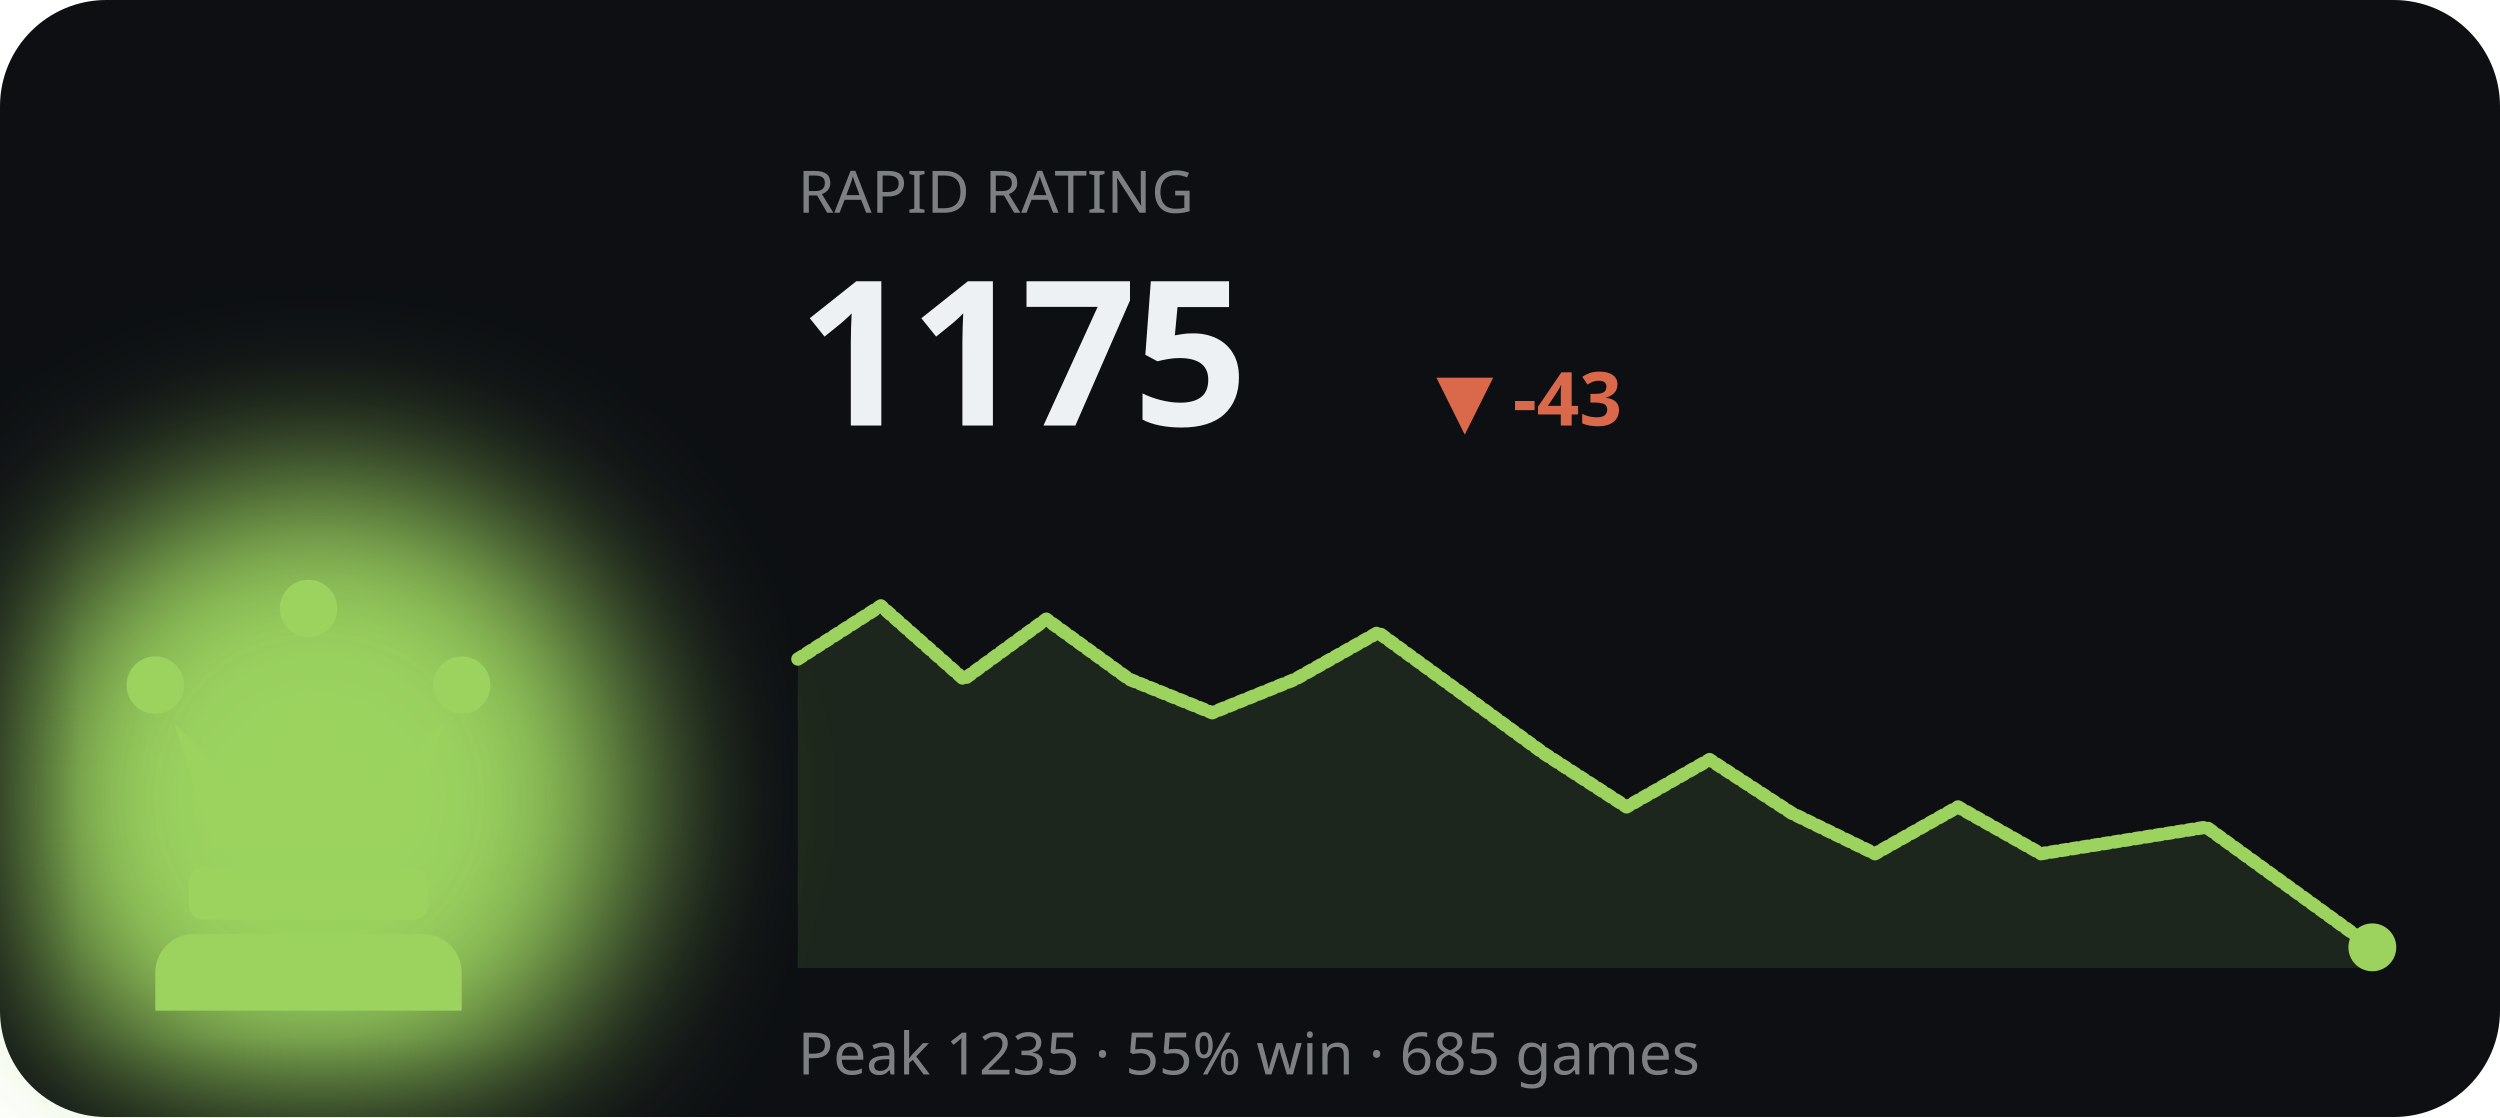
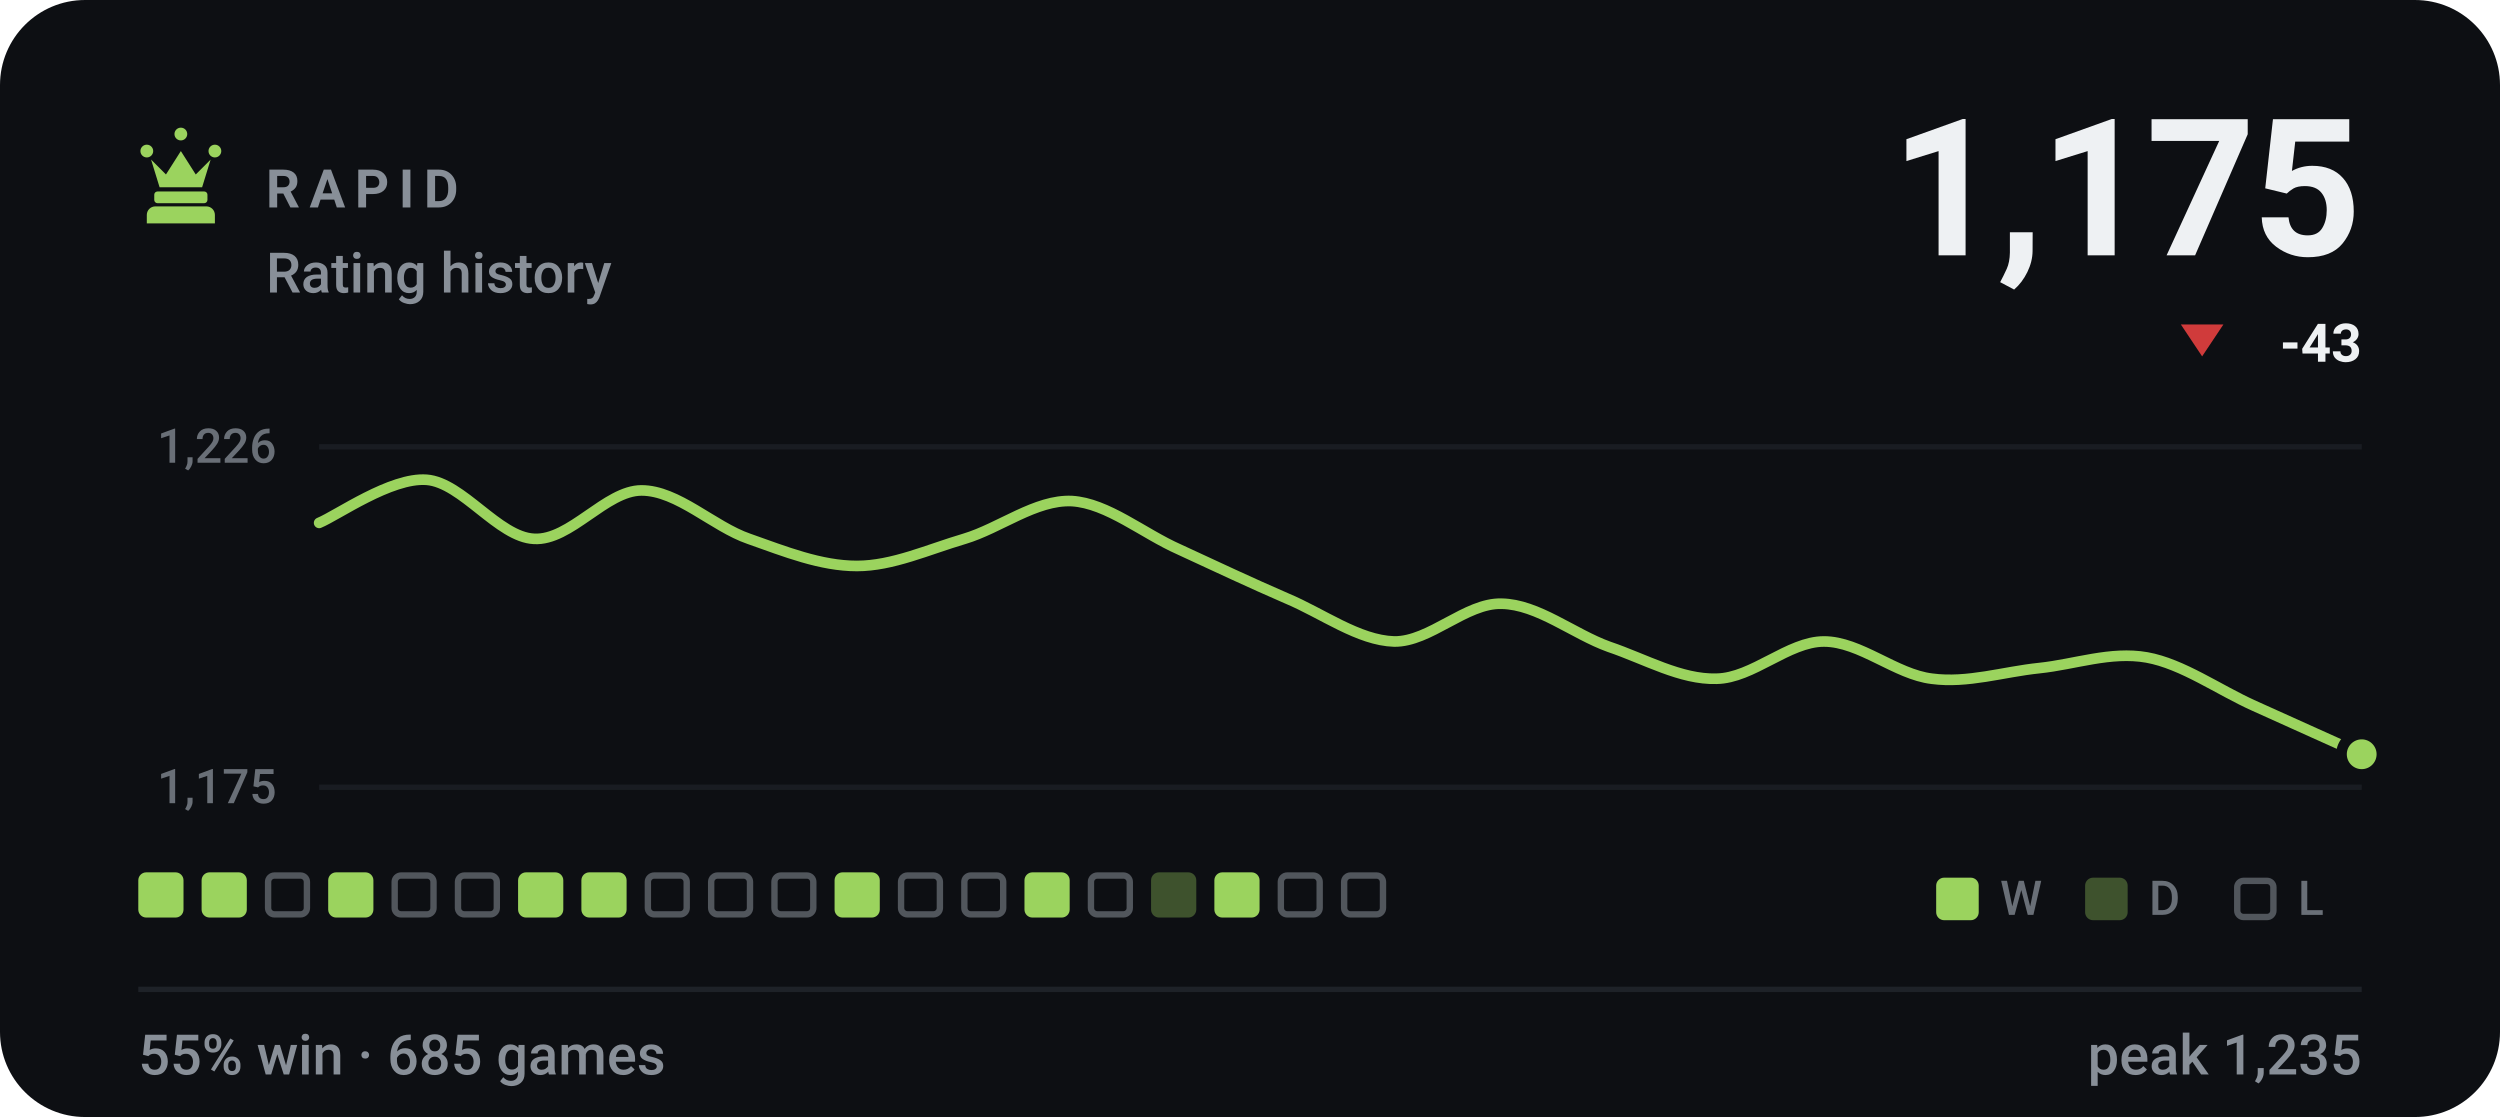
- <svg xmlns="http://www.w3.org/2000/svg" viewBox="0 0 470 210" width="470" height="210" role="img" aria-label="RAPID rating history">
-   <defs>
-     <filter id="bF2" x="-60%" y="-60%" width="220%" height="220%">
-       <feGaussianBlur stdDeviation="16" />
-     </filter>
-   </defs>
-   <style>text{fill:#eef1f3}.bg{fill:#0d0f13}.acc{fill:#9bd35e}.ln{stroke:#9bd35e}.area{fill:#9bd35e;opacity:.12}.peak{stroke:#9bd35e;opacity:.3}.chip{fill:#9bd35e;opacity:.14}.down{fill:#d9694a}svg{font-family:'Space Grotesk',system-ui,sans-serif}.lbl{font-weight:600;font-size:11px;letter-spacing:.16em}.big{font-weight:700;font-size:34px;letter-spacing:-.02em}.mid{font-weight:600;font-size:14px}.mut{font-weight:500;font-size:11px;opacity:.5}.ser{font-family:'Instrument Serif',serif;font-weight:400;letter-spacing:0}.mono{font-family:'JetBrains Mono',monospace}.ln{fill:none;stroke-width:2.5;stroke-linecap:round;stroke-linejoin:round}.thin{stroke-width:1.6}.draw{stroke-dasharray:1;stroke-dashoffset:0;animation:draw 2.3s cubic-bezier(.6,.05,.2,1) .25s backwards}.dot{animation:pulse 2s ease-in-out infinite}.glow{animation:glow 3.4s ease-in-out infinite}.float{animation:float 6.5s ease-in-out infinite}.shim{animation:shim 3s ease-in-out infinite}@keyframes draw{from{stroke-dashoffset:1}to{stroke-dashoffset:0}}@keyframes pulse{0%,100%{r:4.5;opacity:1}50%{r:8;opacity:.45}}@keyframes glow{0%,100%{opacity:.14}50%{opacity:.34}}@keyframes float{0%,100%{transform:translateY(0)}50%{transform:translateY(-7px)}}@keyframes shim{0%,100%{opacity:.5}50%{opacity:1}}</style>
-   <rect class="bg" width="470" height="210" rx="20" />
-   <ellipse class="acc glow" cx="60" cy="150" rx="60" ry="60" filter="url(#bF2)" />
-   <g class="acc float" transform="translate(13.0,103.6) scale(0.9)">
+ <svg xmlns="http://www.w3.org/2000/svg" viewBox="0 0 470 210" width="470" height="210" role="img" aria-label="RAPID rating history, currently 1175, 55% win rate over 685 games">
+   <style>svg{font-family:-apple-system,BlinkMacSystemFont,'Segoe UI',Roboto,'Helvetica Neue',Arial,sans-serif}text{fill:#eef1f3;white-space:pre}.bg{fill:#0d0f13}.acc{fill:#9bd35e}.win{fill:#1baf7a}.draw{fill:#8b8f96}.loss{fill:#d03b3b}.lbl{font-size:10px;font-weight:600;letter-spacing:.18em;fill:#888f98}.cap{font-size:10.5px;font-weight:500;fill:#888f98}.num{font-family:-apple-system,BlinkMacSystemFont,'Segoe UI',Roboto,'Helvetica Neue',Arial,sans-serif;font-weight:700;letter-spacing:-.02em}.tick{font-size:9px;font-weight:500;fill:#888f98;opacity:.75}.dl{font-size:10px;font-weight:600}.rule{stroke:#1e2228;stroke-width:1;fill:none}.grid{stroke:#1e2228;stroke-width:1;fill:none;opacity:.7}.ln{fill:none;stroke:#9bd35e;stroke-width:2;stroke-linecap:round;stroke-linejoin:round}.ring{stroke:#0d0f13;stroke-width:2}.hollow{fill:none;stroke-width:1.5}.sq{fill:#eef1f3;opacity:.035}</style>
+   <rect class="bg" width="470" height="210" rx="16" />
+   <g class="acc" transform="translate(24.0,22.8) scale(0.2)">
    <path d="M18 22a6 6 0 1 1 0 12 6 6 0 0 1 0-12zm64 0a6 6 0 1 1 0 12 6 6 0 0 1 0-12zM50 6a6 6 0 1 1 0 12 6 6 0 0 1 0-12zM22 36l8 26h40l8-26-14 14-14-22-14 22zM28 66h44c1.6 0 3 1.3 3 3v5c0 1.6-1.4 3-3 3H28c-1.6 0-3-1.4-3-3v-5c0-1.7 1.4-3 3-3zM26 80h48c4.4 0 8 3.6 8 8v8H18v-8c0-4.4 3.6-8 8-8z" />
  </g>
-   <text class="mut" x="150" y="40">RAPID RATING</text>
-   <text class="big" x="150" y="80" style="font-size:38px">1175</text>
-   <text class="down mid" x="270" y="80">▼ -43</text>
-   <polygon class="area" points="150.0,123.9 165.6,113.9 181.2,127.7 196.7,116.4 212.3,127.7 227.9,134.0 243.5,127.7 259.1,118.9 274.6,130.2 290.2,141.6 305.8,151.7 321.4,142.8 336.9,152.9 352.5,160.5 368.1,151.7 383.7,160.5 399.3,158.0 414.8,155.5 430.4,166.8 446.0,178.1 446.0,182 150.0,182" />
-   <polyline class="ln draw" pathLength="1" points="150.0,123.9 165.6,113.9 181.2,127.7 196.7,116.4 212.3,127.7 227.9,134.0 243.5,127.7 259.1,118.9 274.6,130.2 290.2,141.6 305.8,151.7 321.4,142.8 336.9,152.9 352.5,160.5 368.1,151.7 383.7,160.5 399.3,158.0 414.8,155.5 430.4,166.8 446.0,178.1" />
-   <circle class="acc dot" cx="446.0" cy="178.1" r="4.5" />
-   <text class="mut" x="150" y="202">Peak 1235 · 55% win · 685 games</text>
+   <text class="lbl" x="50" y="39">RAPID</text>
+   <text class="cap" x="50" y="55">Rating history</text>
+   <text class="num" x="444" y="48" text-anchor="end" style="font-size:36px">1,175</text>
+   <path fill="#d03b3b" d="M414 67L418 61H410Z" />
+   <text class="dl" x="444" y="68" text-anchor="end" fill="#d03b3b">-43</text>
+   <line class="grid" x1="60" y1="84" x2="444" y2="84" />
+   <line class="grid" x1="60" y1="148" x2="444" y2="148" />
+   <text class="tick" x="52" y="87" text-anchor="end">1,226</text>
+   <text class="tick" x="52" y="151" text-anchor="end">1,175</text>
+   <path class="ln" d="M60.0 98.3C63.4 96.9 73.5 89.7 80.2 90.2C86.9 90.7 93.7 101.0 100.4 101.3C107.2 101.7 113.9 92.2 120.6 92.2C127.4 92.2 134.1 99.0 140.8 101.3C147.6 103.7 154.3 106.4 161.1 106.4C167.8 106.4 174.5 103.3 181.3 101.3C188.0 99.3 194.7 93.9 201.5 94.2C208.2 94.6 214.9 100.3 221.7 103.3C228.4 106.4 235.2 109.6 241.9 112.5C248.6 115.3 255.4 120.4 262.1 120.6C268.8 120.7 275.6 113.3 282.3 113.5C289.1 113.6 295.8 119.2 302.5 121.6C309.3 123.9 316.0 127.8 322.7 127.6C329.5 127.5 336.2 120.6 342.9 120.6C349.7 120.6 356.4 126.8 363.2 127.6C369.9 128.5 376.6 126.3 383.4 125.6C390.1 124.9 396.8 122.4 403.6 123.6C410.3 124.8 417.1 129.7 423.8 132.7C430.5 135.7 440.6 140.3 444.0 141.8" />
+   <circle class="acc ring" cx="444.0" cy="141.8" r="3.8" />
+   <rect x="26.0" y="164" width="8.5" height="8.5" rx="1.5" fill="#9bd35e" />
+   <rect x="37.9" y="164" width="8.5" height="8.5" rx="1.5" fill="#9bd35e" />
+   <rect x="50.4" y="164.6" width="7.3" height="7.3" rx="1.2" fill="none" stroke="#888f98" stroke-width="1.2" opacity=".55" />
+   <rect x="61.7" y="164" width="8.5" height="8.5" rx="1.5" fill="#9bd35e" />
+   <rect x="74.2" y="164.6" width="7.3" height="7.3" rx="1.2" fill="none" stroke="#888f98" stroke-width="1.2" opacity=".55" />
+   <rect x="86.1" y="164.6" width="7.3" height="7.3" rx="1.2" fill="none" stroke="#888f98" stroke-width="1.2" opacity=".55" />
+   <rect x="97.4" y="164" width="8.5" height="8.5" rx="1.5" fill="#9bd35e" />
+   <rect x="109.3" y="164" width="8.5" height="8.5" rx="1.5" fill="#9bd35e" />
+   <rect x="121.8" y="164.6" width="7.3" height="7.3" rx="1.2" fill="none" stroke="#888f98" stroke-width="1.2" opacity=".55" />
+   <rect x="133.7" y="164.6" width="7.3" height="7.3" rx="1.2" fill="none" stroke="#888f98" stroke-width="1.2" opacity=".55" />
+   <rect x="145.6" y="164.6" width="7.3" height="7.3" rx="1.2" fill="none" stroke="#888f98" stroke-width="1.2" opacity=".55" />
+   <rect x="156.9" y="164" width="8.5" height="8.5" rx="1.5" fill="#9bd35e" />
+   <rect x="169.4" y="164.6" width="7.3" height="7.3" rx="1.2" fill="none" stroke="#888f98" stroke-width="1.2" opacity=".55" />
+   <rect x="181.3" y="164.6" width="7.3" height="7.3" rx="1.2" fill="none" stroke="#888f98" stroke-width="1.2" opacity=".55" />
+   <rect x="192.6" y="164" width="8.5" height="8.5" rx="1.5" fill="#9bd35e" />
+   <rect x="205.1" y="164.6" width="7.3" height="7.3" rx="1.2" fill="none" stroke="#888f98" stroke-width="1.2" opacity=".55" />
+   <rect x="216.4" y="164" width="8.5" height="8.5" rx="1.5" fill="#9bd35e" opacity=".34" />
+   <rect x="228.3" y="164" width="8.5" height="8.5" rx="1.5" fill="#9bd35e" />
+   <rect x="240.8" y="164.6" width="7.3" height="7.3" rx="1.2" fill="none" stroke="#888f98" stroke-width="1.2" opacity=".55" />
+   <rect x="252.7" y="164.6" width="7.3" height="7.3" rx="1.2" fill="none" stroke="#888f98" stroke-width="1.2" opacity=".55" />
+   <rect x="364" y="165" width="8" height="8" rx="1.5" fill="#9bd35e" />
+   <text class="tick" x="376" y="172">W</text>
+   <rect x="392" y="165" width="8" height="8" rx="1.5" fill="#9bd35e" opacity=".34" />
+   <text class="tick" x="404" y="172">D</text>
+   <rect x="420.6" y="165.6" width="6.8" height="6.8" rx="1.2" fill="none" stroke="#888f98" stroke-width="1.2" opacity=".55" />
+   <text class="tick" x="432" y="172">L</text>
+   <line class="rule" x1="26" y1="186" x2="444" y2="186" />
+   <text class="cap" x="26" y="202">55% win · 685 games</text>
+   <text class="cap" x="444" y="202" text-anchor="end">peak 1,235</text>
</svg>
